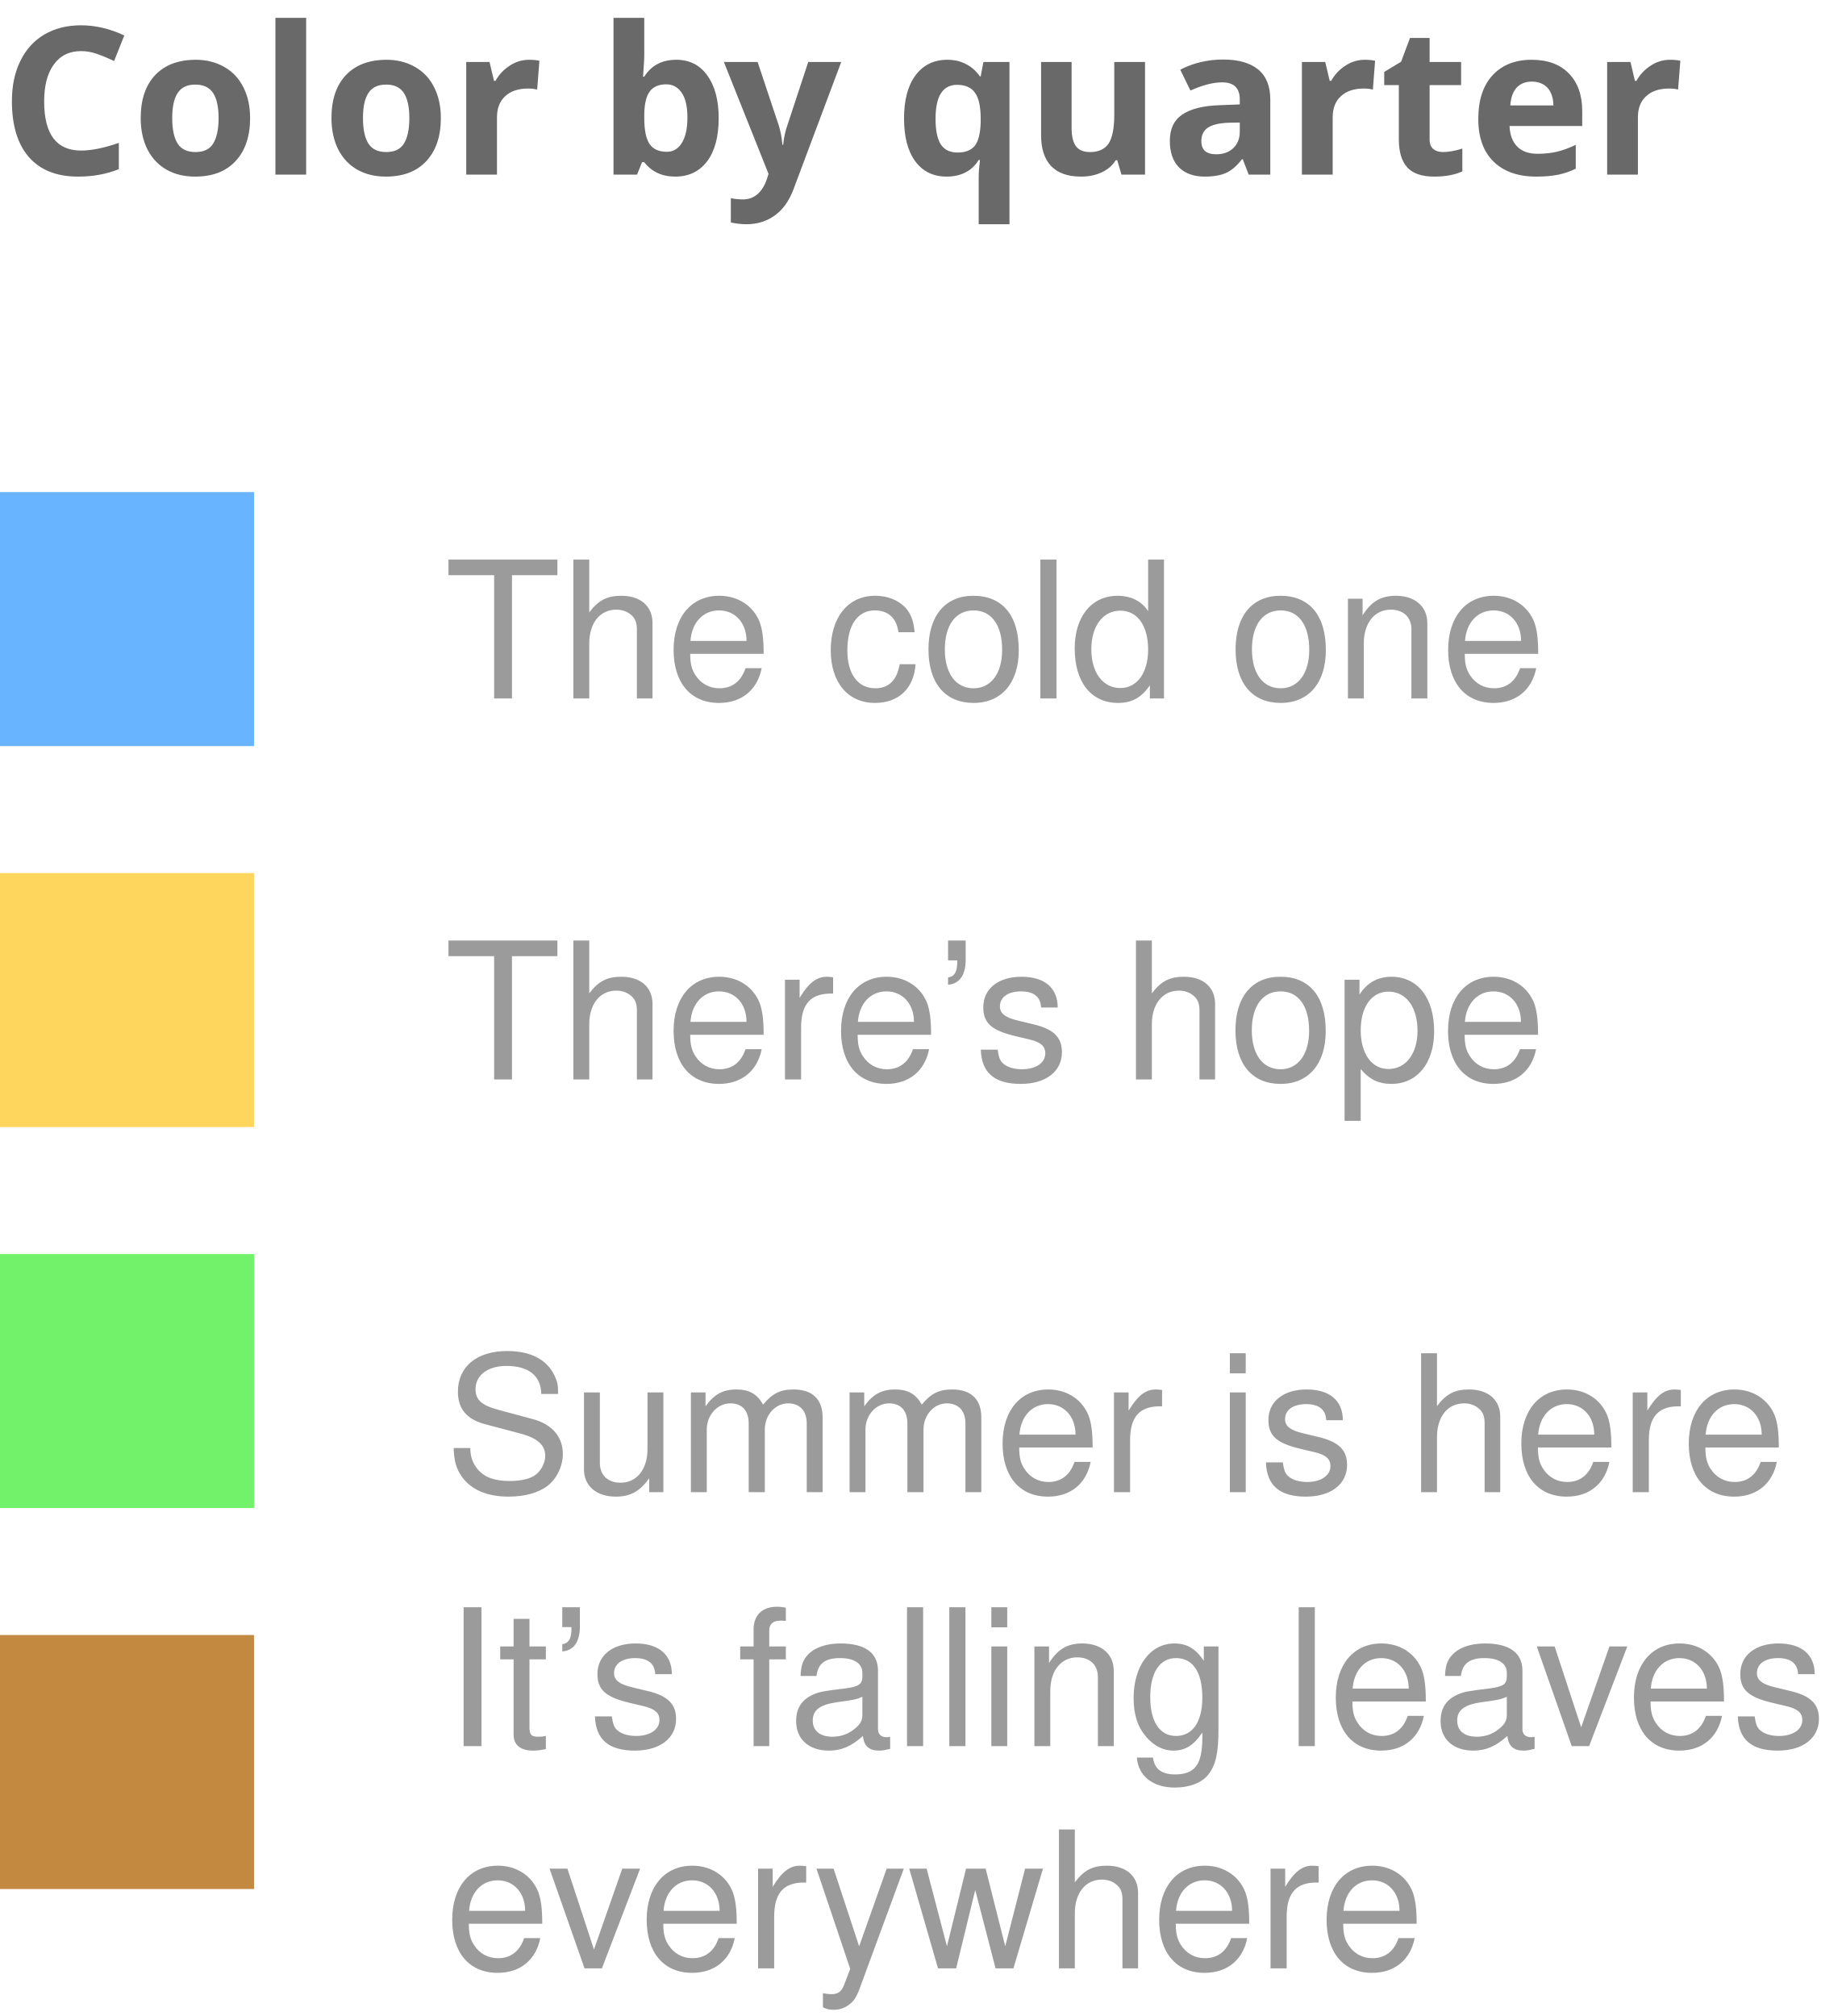
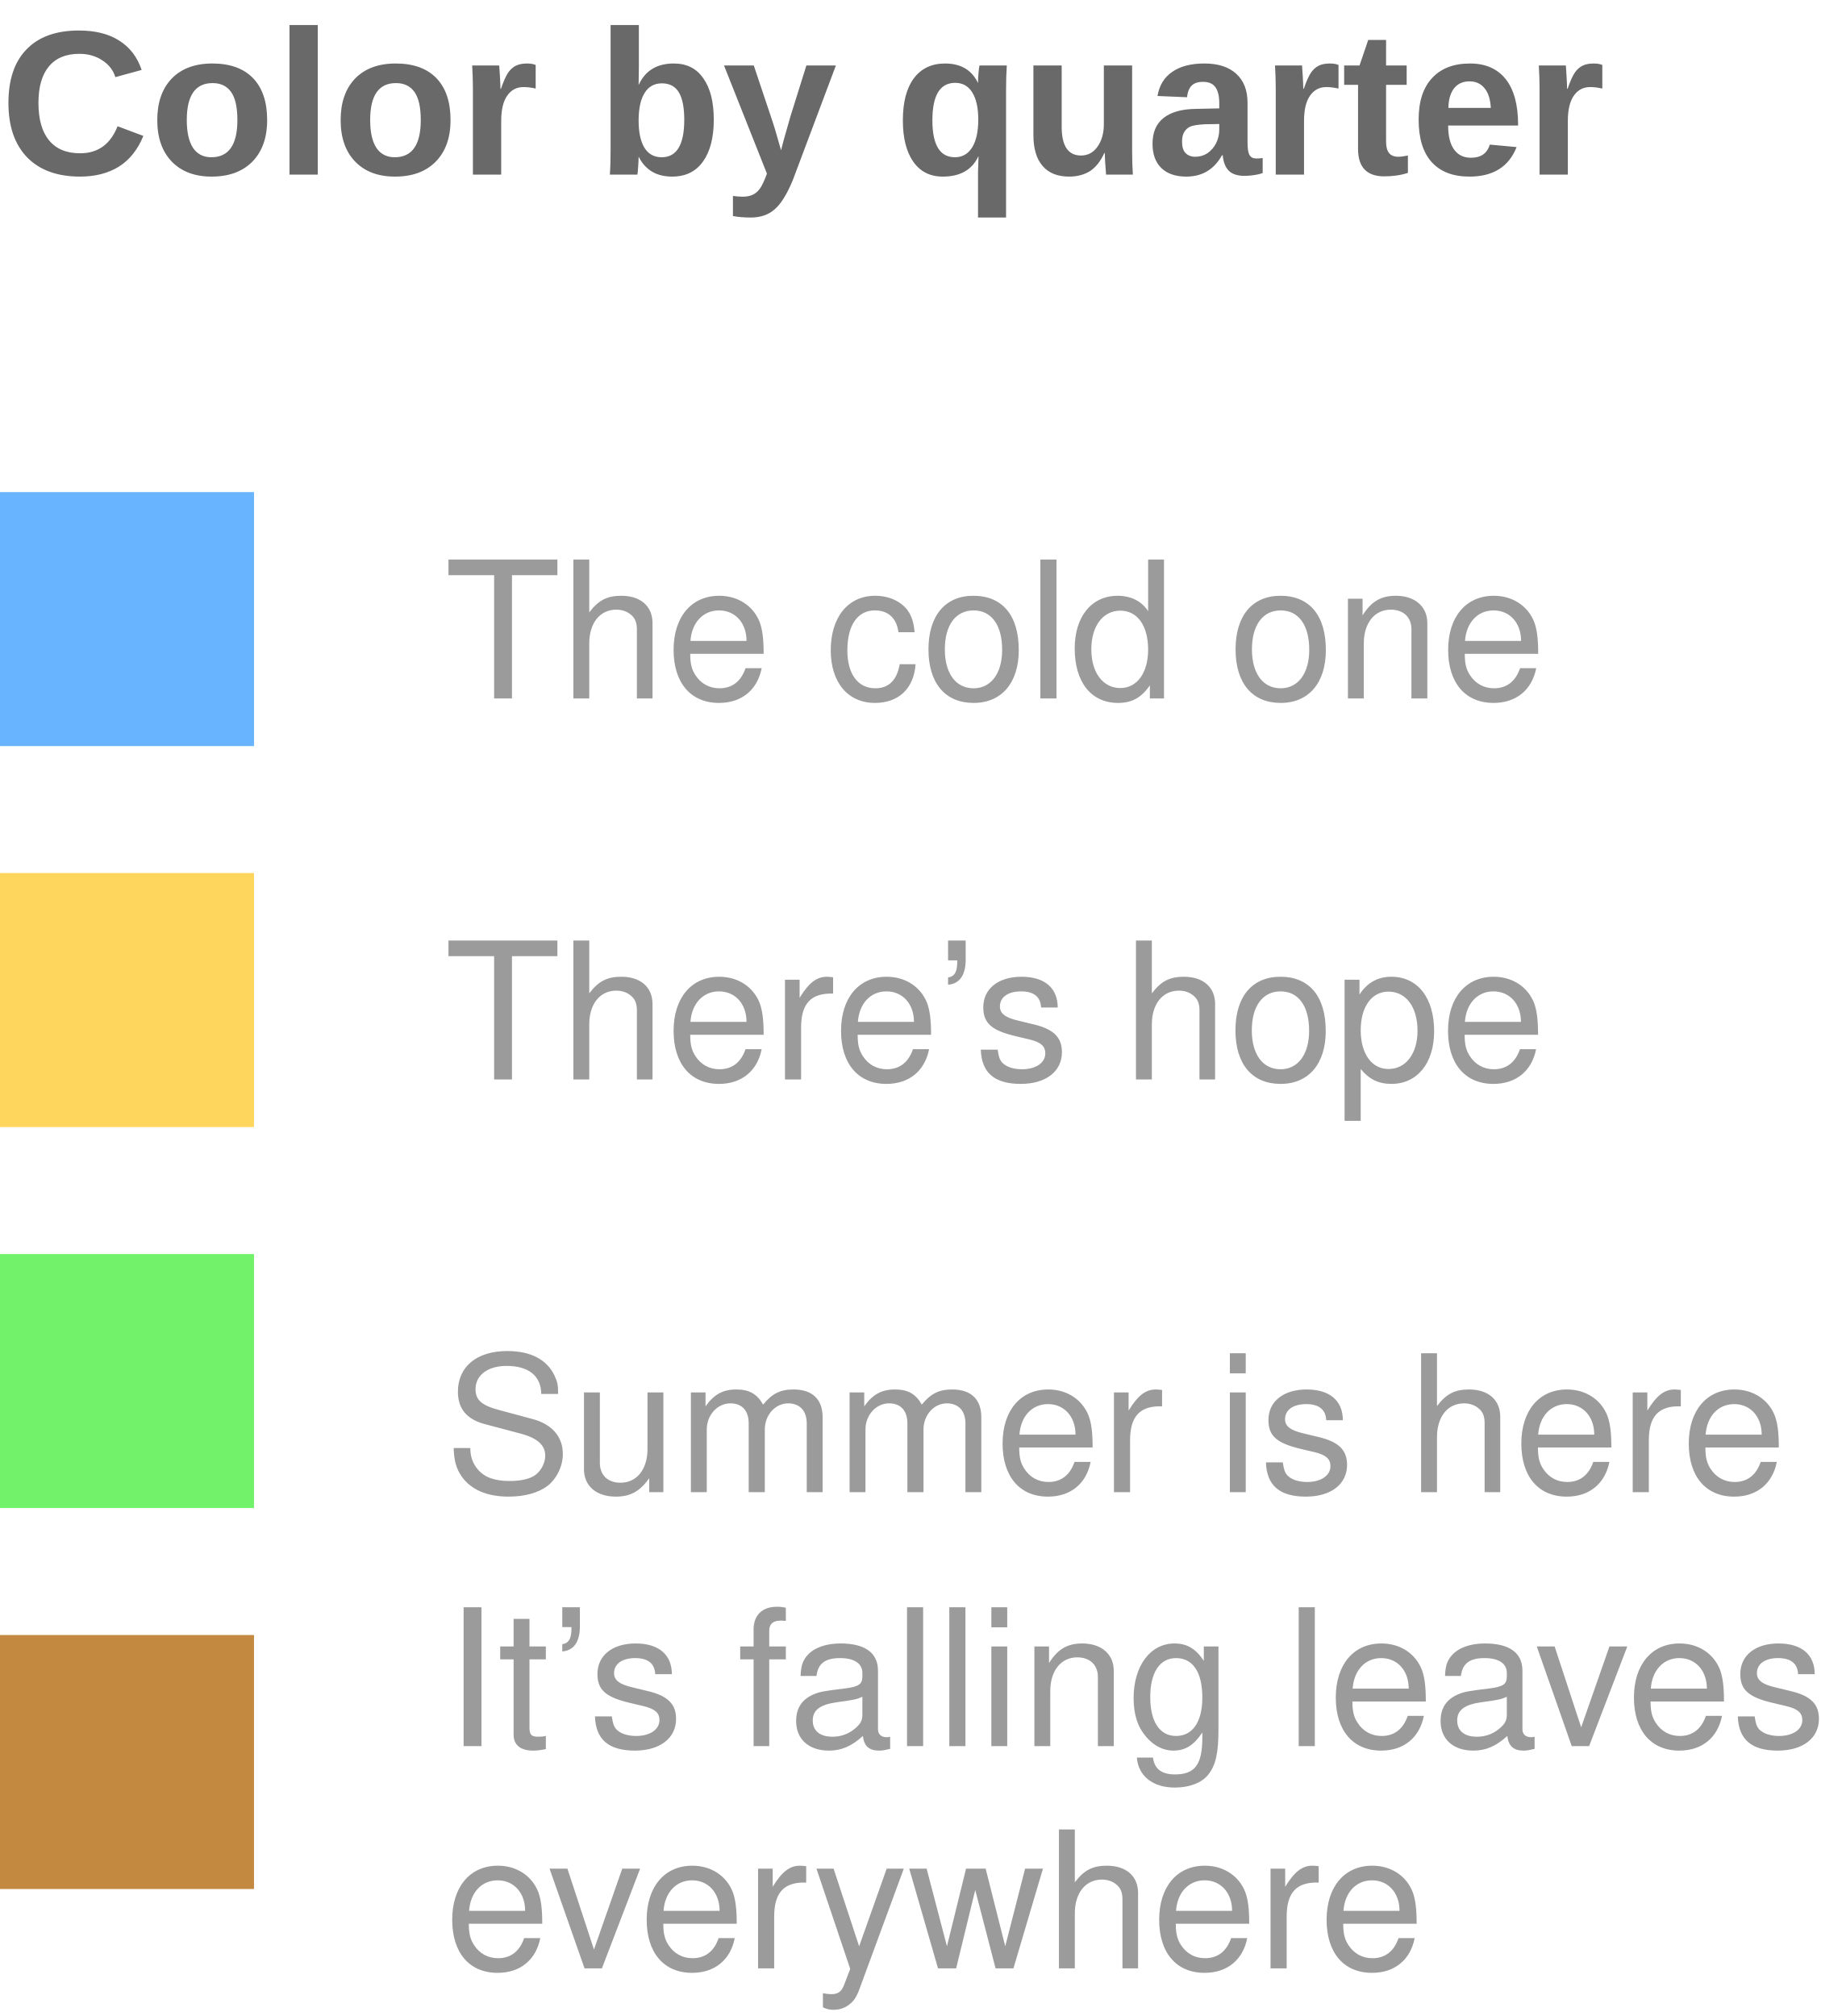
<svg xmlns="http://www.w3.org/2000/svg" width="116px" height="127px" viewBox="0 0 116 127" version="1.1">
  <defs />
  <g id="Page-1" stroke="none" stroke-width="1" fill="none" fill-rule="evenodd">
    <g id="Components" transform="translate(-473, -3)">
      <g id="Legend" transform="translate(473, 0)">
-         <text id="Color-by-quarter" font-family="OpenSans-Bold, Open Sans" font-size="13" font-weight="bold" line-spacing="16" fill="#696969">
+         <text id="Color-by-quarter" font-family="Arial" font-size="13" font-weight="bold" line-spacing="16" fill="#696969">
          <tspan x="0" y="14">Color by quarter</tspan>
        </text>
        <text id="The-cold-one" font-family="Helvetica" font-size="12" font-weight="normal" fill="#9B9B9B">
          <tspan x="28" y="47">The cold one</tspan>
        </text>
        <rect id="Rectangle" fill="#68B4FF" x="0" y="34" width="16" height="16" />
        <text id="There’s-hope" font-family="Helvetica" font-size="12" font-weight="normal" fill="#9B9B9B">
          <tspan x="28" y="71">There’s hope</tspan>
        </text>
        <rect id="Rectangle" fill="#FFD65D" x="0" y="58" width="16" height="16" />
        <text id="Summer-is-here" font-family="Helvetica" font-size="12" font-weight="normal" line-spacing="12" fill="#9B9B9B">
          <tspan x="28" y="97">Summer is here</tspan>
        </text>
        <rect id="Rectangle" fill="#72F26A" x="0" y="82" width="16" height="16" />
        <text id="It’s-falling-leaves" font-family="Helvetica" font-size="12" font-weight="normal" fill="#9B9B9B">
          <tspan x="28" y="113">It’s falling leaves</tspan>
          <tspan x="28" y="127">everywhere</tspan>
        </text>
        <rect id="Rectangle" fill="#C48941" x="0" y="106" width="16" height="16" />
      </g>
    </g>
  </g>
</svg>
